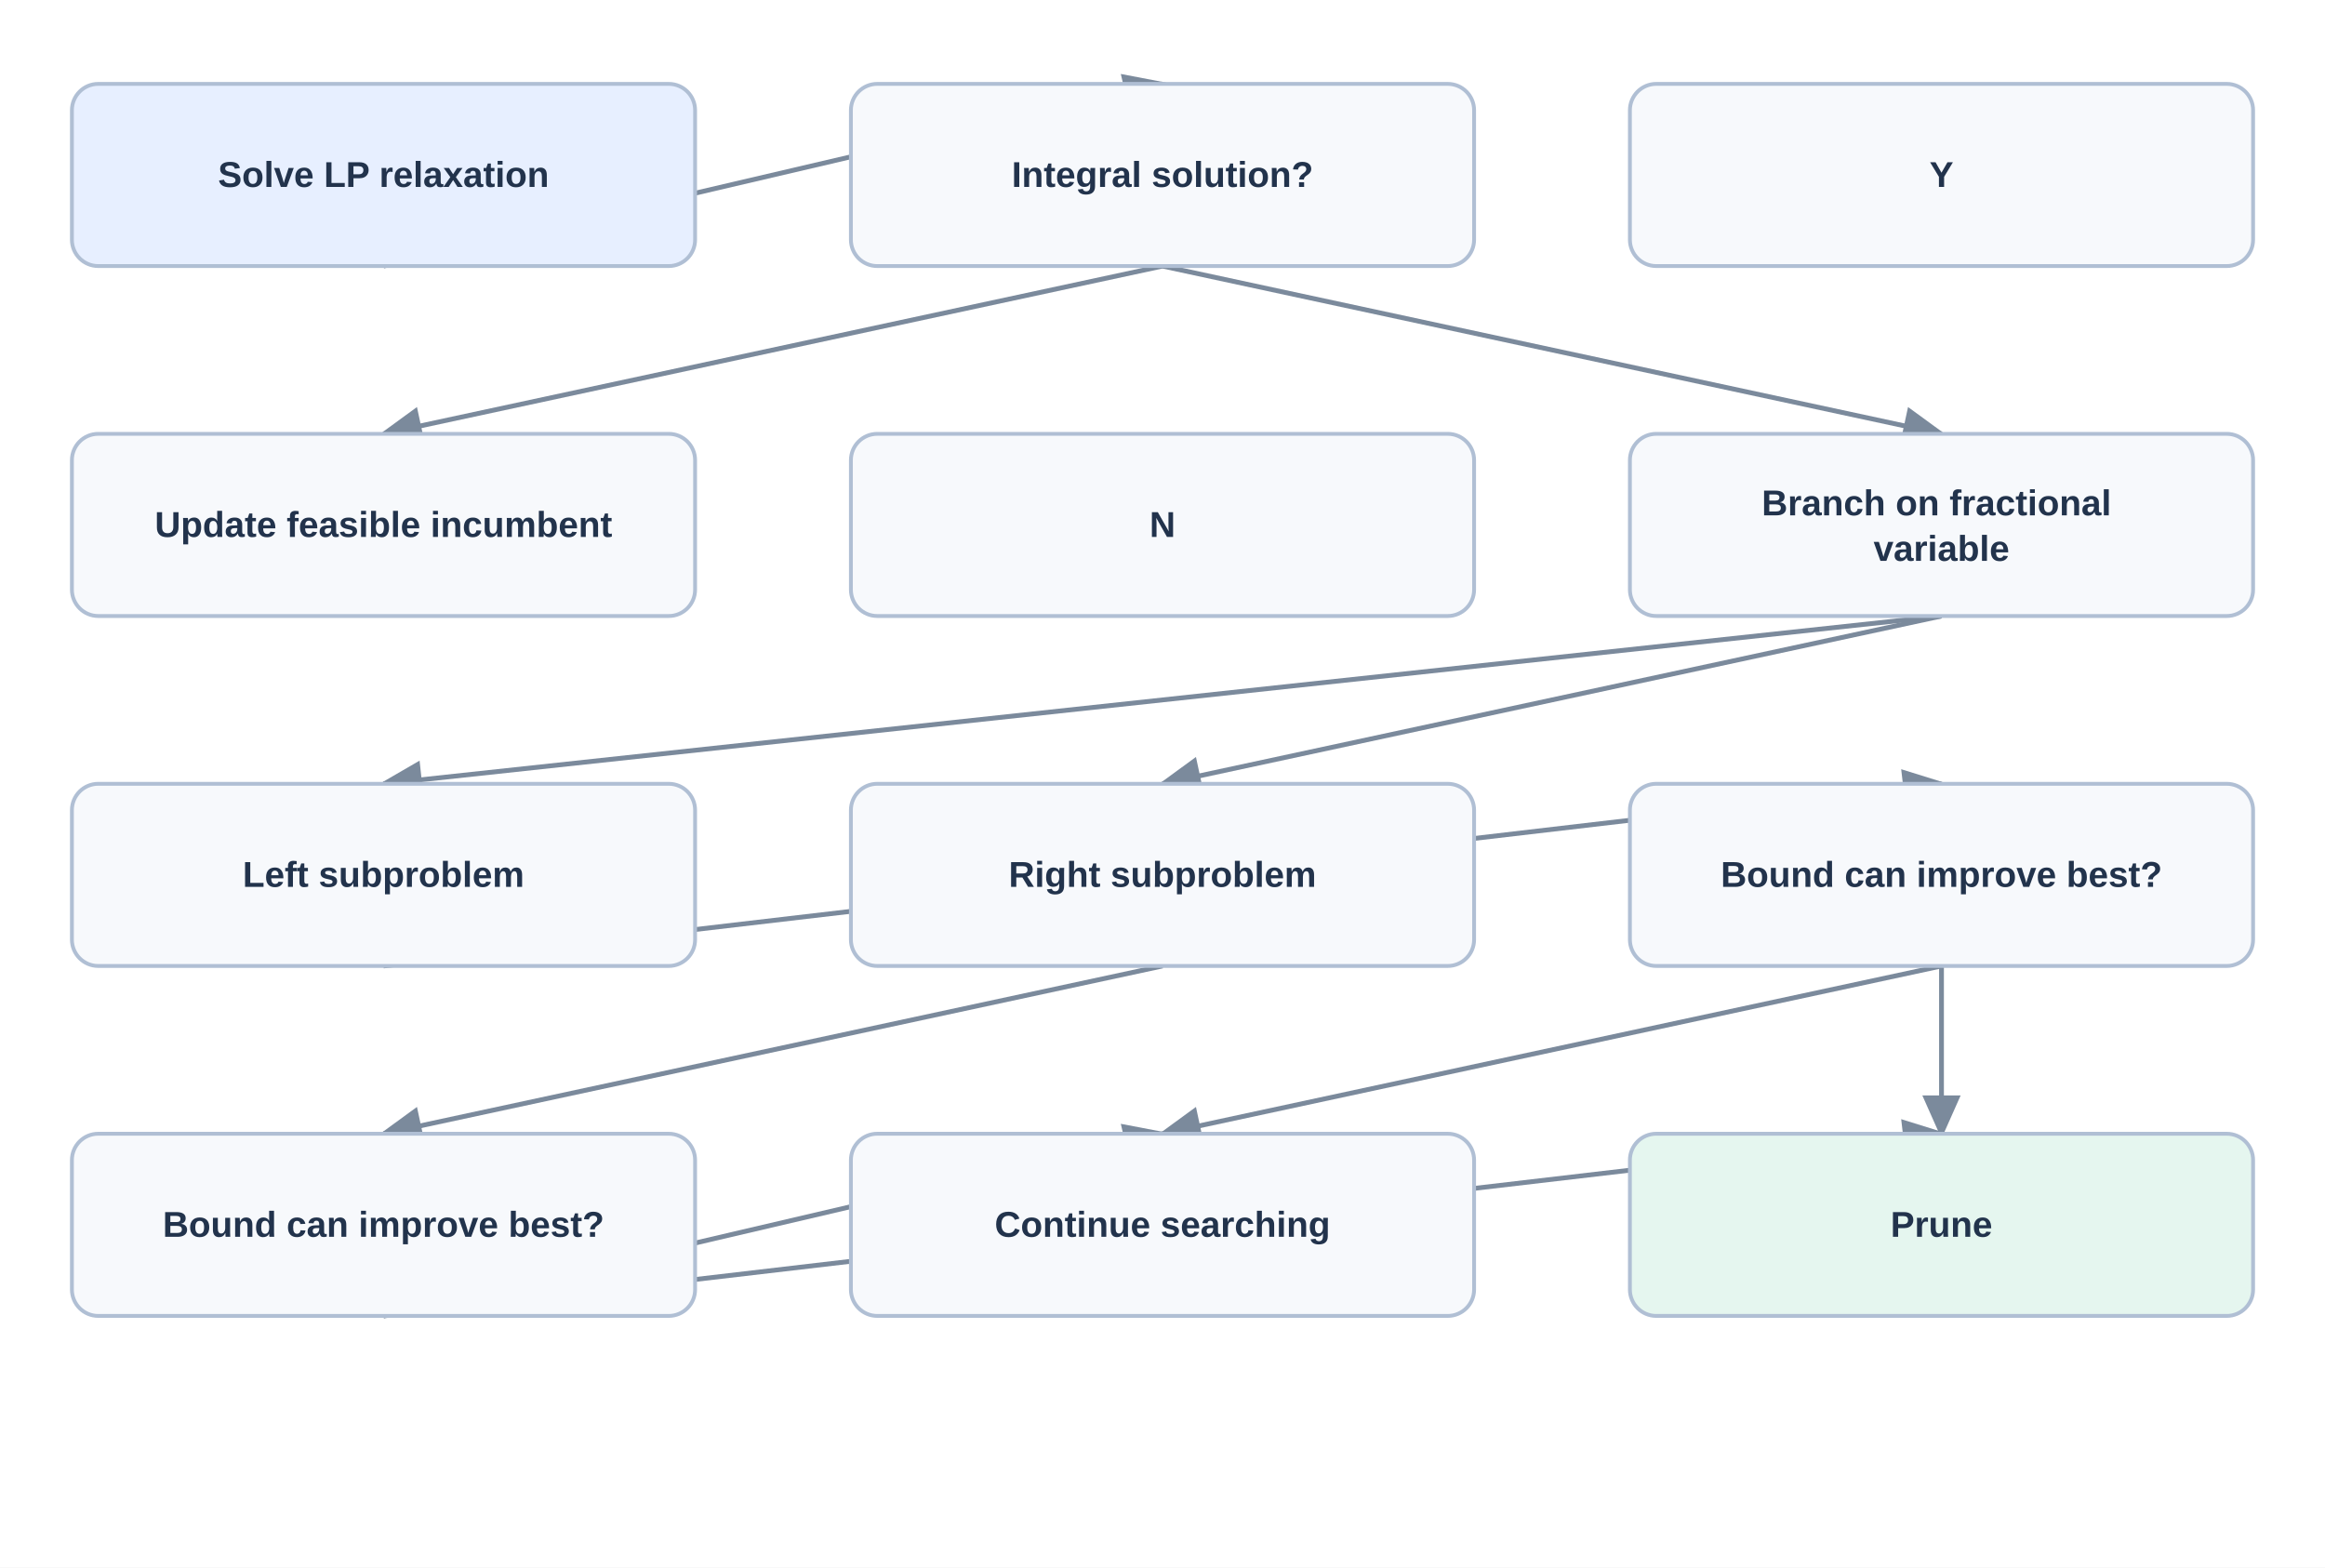
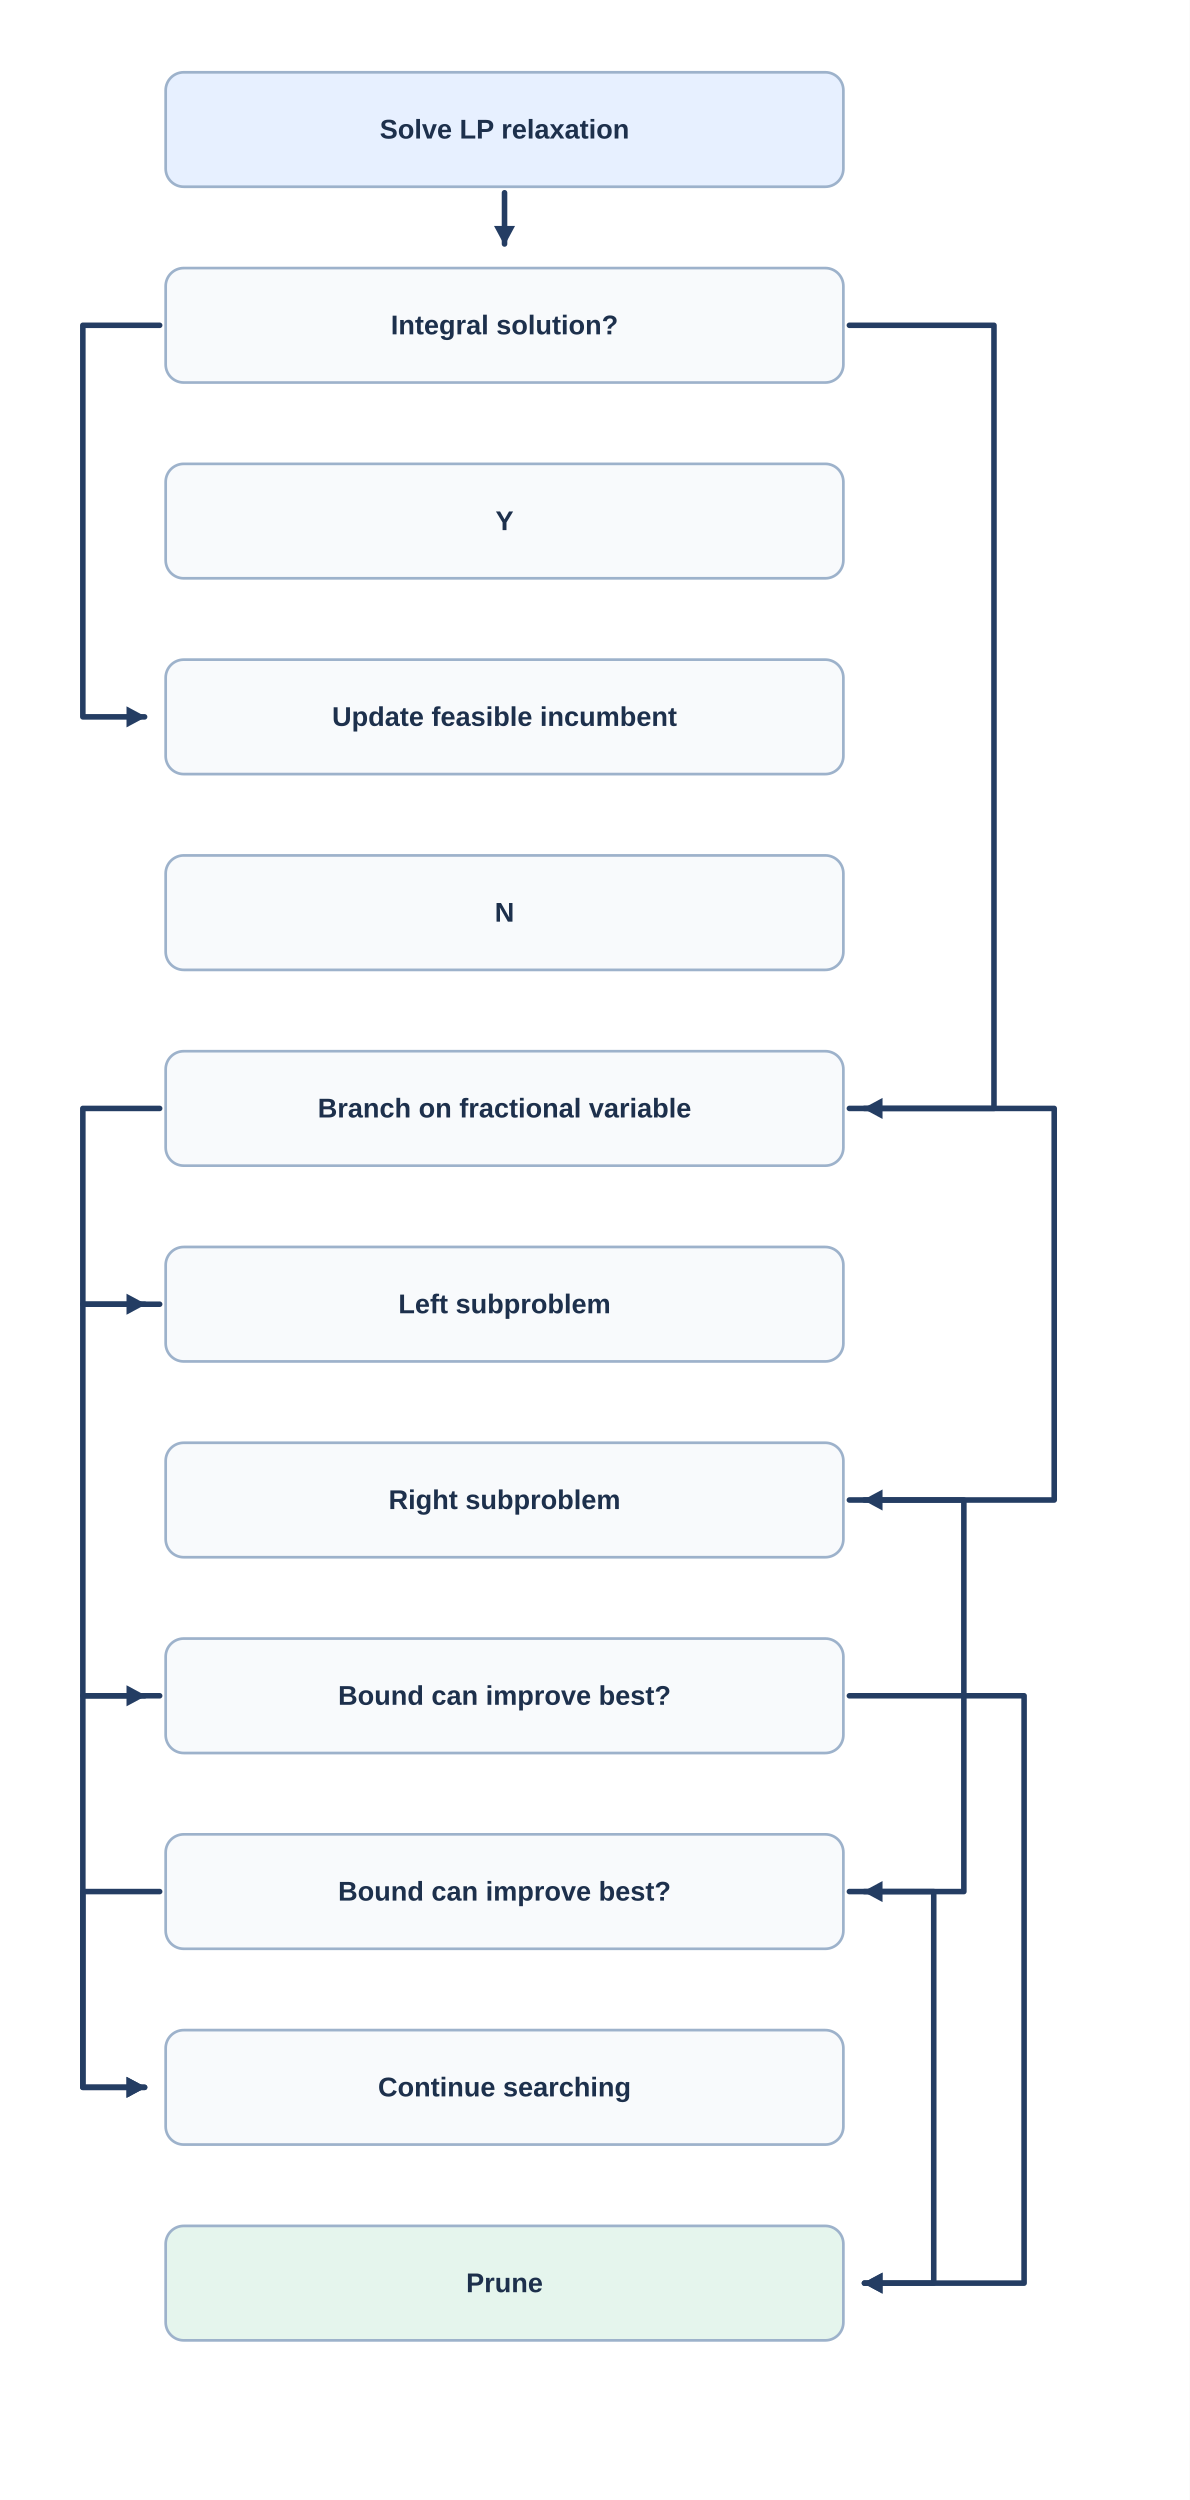
- <svg xmlns="http://www.w3.org/2000/svg" viewBox="0 0 970 654" width="970" height="654" role="img" aria-label="Theory figure 20">
+ <svg xmlns="http://www.w3.org/2000/svg" width="790" height="1660" viewBox="0 0 790 1660" role="img" aria-label="Improved theory figure 20">
  <defs>
-     <marker id="arr" markerWidth="9" markerHeight="8" refX="8" refY="4" orient="auto">
-       <path d="M0,0 L9,4 L0,8Z" fill="#7b8a9c" />
+     <marker id="arrowhead" markerUnits="userSpaceOnUse" markerWidth="16" markerHeight="16" refX="13" refY="8" orient="auto">
+       <path d="M1 1 L14 8 L1 15 Z" fill="#243d63" />
    </marker>
  </defs>
-   <rect width="100%" height="100%" fill="#fff" />
-   <path d="M160,111 L485,35" fill="none" stroke="#7b8a9c" stroke-width="2" marker-end="url(#arr)" />
-   <path d="M485,111 L160,181" fill="none" stroke="#7b8a9c" stroke-width="2" marker-end="url(#arr)" />
-   <path d="M485,111 L810,181" fill="none" stroke="#7b8a9c" stroke-width="2" marker-end="url(#arr)" />
-   <path d="M810,257 L160,327" fill="none" stroke="#7b8a9c" stroke-width="2" marker-end="url(#arr)" />
-   <path d="M810,257 L485,327" fill="none" stroke="#7b8a9c" stroke-width="2" marker-end="url(#arr)" />
-   <path d="M160,403 L810,327" fill="none" stroke="#7b8a9c" stroke-width="2" marker-end="url(#arr)" />
-   <path d="M485,403 L160,473" fill="none" stroke="#7b8a9c" stroke-width="2" marker-end="url(#arr)" />
-   <path d="M810,403 L485,473" fill="none" stroke="#7b8a9c" stroke-width="2" marker-end="url(#arr)" />
-   <path d="M810,403 L810,473" fill="none" stroke="#7b8a9c" stroke-width="2" marker-end="url(#arr)" />
-   <path d="M160,549 L485,473" fill="none" stroke="#7b8a9c" stroke-width="2" marker-end="url(#arr)" />
-   <path d="M160,549 L810,473" fill="none" stroke="#7b8a9c" stroke-width="2" marker-end="url(#arr)" />
-   <rect x="30" y="35" width="260" height="76" rx="11" fill="#e7efff" stroke="#b0bfd4" stroke-width="1.6" />
-   <text x="160" y="78" font-family="Arial,sans-serif" font-weight="600" font-size="15" text-anchor="middle" fill="#22334c">
-     <tspan x="160" dy="0">Solve LP relaxation</tspan>
+   <rect width="100%" height="100%" fill="white" />
+   <path d="M335,128 V162" stroke="#243d63" stroke-width="3.7" stroke-linecap="round" stroke-linejoin="round" fill="none" marker-end="url(#arrowhead)" />
+   <path d="M106,216 H55 V476 H96" stroke="#243d63" stroke-width="3.7" stroke-linecap="round" stroke-linejoin="round" fill="none" marker-end="url(#arrowhead)" />
+   <path d="M564,216 H660 V736 H574" stroke="#243d63" stroke-width="3.7" stroke-linecap="round" stroke-linejoin="round" fill="none" marker-end="url(#arrowhead)" />
+   <path d="M106,736 H55 V866 H96" stroke="#243d63" stroke-width="3.7" stroke-linecap="round" stroke-linejoin="round" fill="none" marker-end="url(#arrowhead)" />
+   <path d="M564,736 H700 V996 H574" stroke="#243d63" stroke-width="3.7" stroke-linecap="round" stroke-linejoin="round" fill="none" marker-end="url(#arrowhead)" />
+   <path d="M106,866 H55 V1126 H96" stroke="#243d63" stroke-width="3.7" stroke-linecap="round" stroke-linejoin="round" fill="none" marker-end="url(#arrowhead)" />
+   <path d="M564,996 H640 V1256 H574" stroke="#243d63" stroke-width="3.7" stroke-linecap="round" stroke-linejoin="round" fill="none" marker-end="url(#arrowhead)" />
+   <path d="M106,1126 H55 V1386 H96" stroke="#243d63" stroke-width="3.7" stroke-linecap="round" stroke-linejoin="round" fill="none" marker-end="url(#arrowhead)" />
+   <path d="M564,1126 H680 V1516 H574" stroke="#243d63" stroke-width="3.7" stroke-linecap="round" stroke-linejoin="round" fill="none" marker-end="url(#arrowhead)" />
+   <path d="M106,1256 H55 V1386 H96" stroke="#243d63" stroke-width="3.7" stroke-linecap="round" stroke-linejoin="round" fill="none" marker-end="url(#arrowhead)" />
+   <path d="M564,1256 H620 V1516 H574" stroke="#243d63" stroke-width="3.7" stroke-linecap="round" stroke-linejoin="round" fill="none" marker-end="url(#arrowhead)" />
+   <rect x="110" y="48" width="450" height="76" rx="12" fill="#e7f0ff" stroke="#9db2cb" stroke-width="1.8" />
+   <text x="335" y="92" font-family="Arial,sans-serif" font-size="18" font-weight="600" fill="#1d304c" text-anchor="middle">
+     <tspan x="335" dy="0">Solve LP relaxation</tspan>
  </text>
-   <rect x="355" y="35" width="260" height="76" rx="11" fill="#f7f9fc" stroke="#b0bfd4" stroke-width="1.6" />
-   <text x="485" y="78" font-family="Arial,sans-serif" font-weight="600" font-size="15" text-anchor="middle" fill="#22334c">
-     <tspan x="485" dy="0">Integral solution?</tspan>
+   <rect x="110" y="178" width="450" height="76" rx="12" fill="#f8fafc" stroke="#9db2cb" stroke-width="1.8" />
+   <text x="335" y="222" font-family="Arial,sans-serif" font-size="18" font-weight="600" fill="#1d304c" text-anchor="middle">
+     <tspan x="335" dy="0">Integral solution?</tspan>
  </text>
-   <rect x="680" y="35" width="260" height="76" rx="11" fill="#f7f9fc" stroke="#b0bfd4" stroke-width="1.6" />
-   <text x="810" y="78" font-family="Arial,sans-serif" font-weight="600" font-size="15" text-anchor="middle" fill="#22334c">
-     <tspan x="810" dy="0">Y</tspan>
+   <rect x="110" y="308" width="450" height="76" rx="12" fill="#f8fafc" stroke="#9db2cb" stroke-width="1.8" />
+   <text x="335" y="352" font-family="Arial,sans-serif" font-size="18" font-weight="600" fill="#1d304c" text-anchor="middle">
+     <tspan x="335" dy="0">Y</tspan>
  </text>
-   <rect x="30" y="181" width="260" height="76" rx="11" fill="#f7f9fc" stroke="#b0bfd4" stroke-width="1.6" />
-   <text x="160" y="224" font-family="Arial,sans-serif" font-weight="600" font-size="15" text-anchor="middle" fill="#22334c">
-     <tspan x="160" dy="0">Update feasible incumbent</tspan>
+   <rect x="110" y="438" width="450" height="76" rx="12" fill="#f8fafc" stroke="#9db2cb" stroke-width="1.8" />
+   <text x="335" y="482" font-family="Arial,sans-serif" font-size="18" font-weight="600" fill="#1d304c" text-anchor="middle">
+     <tspan x="335" dy="0">Update feasible incumbent</tspan>
  </text>
-   <rect x="355" y="181" width="260" height="76" rx="11" fill="#f7f9fc" stroke="#b0bfd4" stroke-width="1.6" />
-   <text x="485" y="224" font-family="Arial,sans-serif" font-weight="600" font-size="15" text-anchor="middle" fill="#22334c">
-     <tspan x="485" dy="0">N</tspan>
+   <rect x="110" y="568" width="450" height="76" rx="12" fill="#f8fafc" stroke="#9db2cb" stroke-width="1.8" />
+   <text x="335" y="612" font-family="Arial,sans-serif" font-size="18" font-weight="600" fill="#1d304c" text-anchor="middle">
+     <tspan x="335" dy="0">N</tspan>
  </text>
-   <rect x="680" y="181" width="260" height="76" rx="11" fill="#f7f9fc" stroke="#b0bfd4" stroke-width="1.6" />
-   <text x="810" y="215" font-family="Arial,sans-serif" font-weight="600" font-size="15" text-anchor="middle" fill="#22334c">
-     <tspan x="810" dy="0">Branch on fractional</tspan>
-     <tspan x="810" dy="19">variable</tspan>
+   <rect x="110" y="698" width="450" height="76" rx="12" fill="#f8fafc" stroke="#9db2cb" stroke-width="1.8" />
+   <text x="335" y="742" font-family="Arial,sans-serif" font-size="18" font-weight="600" fill="#1d304c" text-anchor="middle">
+     <tspan x="335" dy="0">Branch on fractional variable</tspan>
  </text>
-   <rect x="30" y="327" width="260" height="76" rx="11" fill="#f7f9fc" stroke="#b0bfd4" stroke-width="1.6" />
-   <text x="160" y="370" font-family="Arial,sans-serif" font-weight="600" font-size="15" text-anchor="middle" fill="#22334c">
-     <tspan x="160" dy="0">Left subproblem</tspan>
+   <rect x="110" y="828" width="450" height="76" rx="12" fill="#f8fafc" stroke="#9db2cb" stroke-width="1.8" />
+   <text x="335" y="872" font-family="Arial,sans-serif" font-size="18" font-weight="600" fill="#1d304c" text-anchor="middle">
+     <tspan x="335" dy="0">Left subproblem</tspan>
  </text>
-   <rect x="355" y="327" width="260" height="76" rx="11" fill="#f7f9fc" stroke="#b0bfd4" stroke-width="1.6" />
-   <text x="485" y="370" font-family="Arial,sans-serif" font-weight="600" font-size="15" text-anchor="middle" fill="#22334c">
-     <tspan x="485" dy="0">Right subproblem</tspan>
+   <rect x="110" y="958" width="450" height="76" rx="12" fill="#f8fafc" stroke="#9db2cb" stroke-width="1.8" />
+   <text x="335" y="1002" font-family="Arial,sans-serif" font-size="18" font-weight="600" fill="#1d304c" text-anchor="middle">
+     <tspan x="335" dy="0">Right subproblem</tspan>
  </text>
-   <rect x="680" y="327" width="260" height="76" rx="11" fill="#f7f9fc" stroke="#b0bfd4" stroke-width="1.6" />
-   <text x="810" y="370" font-family="Arial,sans-serif" font-weight="600" font-size="15" text-anchor="middle" fill="#22334c">
-     <tspan x="810" dy="0">Bound can improve best?</tspan>
+   <rect x="110" y="1088" width="450" height="76" rx="12" fill="#f8fafc" stroke="#9db2cb" stroke-width="1.8" />
+   <text x="335" y="1132" font-family="Arial,sans-serif" font-size="18" font-weight="600" fill="#1d304c" text-anchor="middle">
+     <tspan x="335" dy="0">Bound can improve best?</tspan>
  </text>
-   <rect x="30" y="473" width="260" height="76" rx="11" fill="#f7f9fc" stroke="#b0bfd4" stroke-width="1.6" />
-   <text x="160" y="516" font-family="Arial,sans-serif" font-weight="600" font-size="15" text-anchor="middle" fill="#22334c">
-     <tspan x="160" dy="0">Bound can improve best?</tspan>
+   <rect x="110" y="1218" width="450" height="76" rx="12" fill="#f8fafc" stroke="#9db2cb" stroke-width="1.8" />
+   <text x="335" y="1262" font-family="Arial,sans-serif" font-size="18" font-weight="600" fill="#1d304c" text-anchor="middle">
+     <tspan x="335" dy="0">Bound can improve best?</tspan>
  </text>
-   <rect x="355" y="473" width="260" height="76" rx="11" fill="#f7f9fc" stroke="#b0bfd4" stroke-width="1.6" />
-   <text x="485" y="516" font-family="Arial,sans-serif" font-weight="600" font-size="15" text-anchor="middle" fill="#22334c">
-     <tspan x="485" dy="0">Continue searching</tspan>
+   <rect x="110" y="1348" width="450" height="76" rx="12" fill="#f8fafc" stroke="#9db2cb" stroke-width="1.8" />
+   <text x="335" y="1392" font-family="Arial,sans-serif" font-size="18" font-weight="600" fill="#1d304c" text-anchor="middle">
+     <tspan x="335" dy="0">Continue searching</tspan>
  </text>
-   <rect x="680" y="473" width="260" height="76" rx="11" fill="#e5f6ef" stroke="#b0bfd4" stroke-width="1.6" />
-   <text x="810" y="516" font-family="Arial,sans-serif" font-weight="600" font-size="15" text-anchor="middle" fill="#22334c">
-     <tspan x="810" dy="0">Prune</tspan>
+   <rect x="110" y="1478" width="450" height="76" rx="12" fill="#e5f5ed" stroke="#9db2cb" stroke-width="1.8" />
+   <text x="335" y="1522" font-family="Arial,sans-serif" font-size="18" font-weight="600" fill="#1d304c" text-anchor="middle">
+     <tspan x="335" dy="0">Prune</tspan>
  </text>
</svg>
